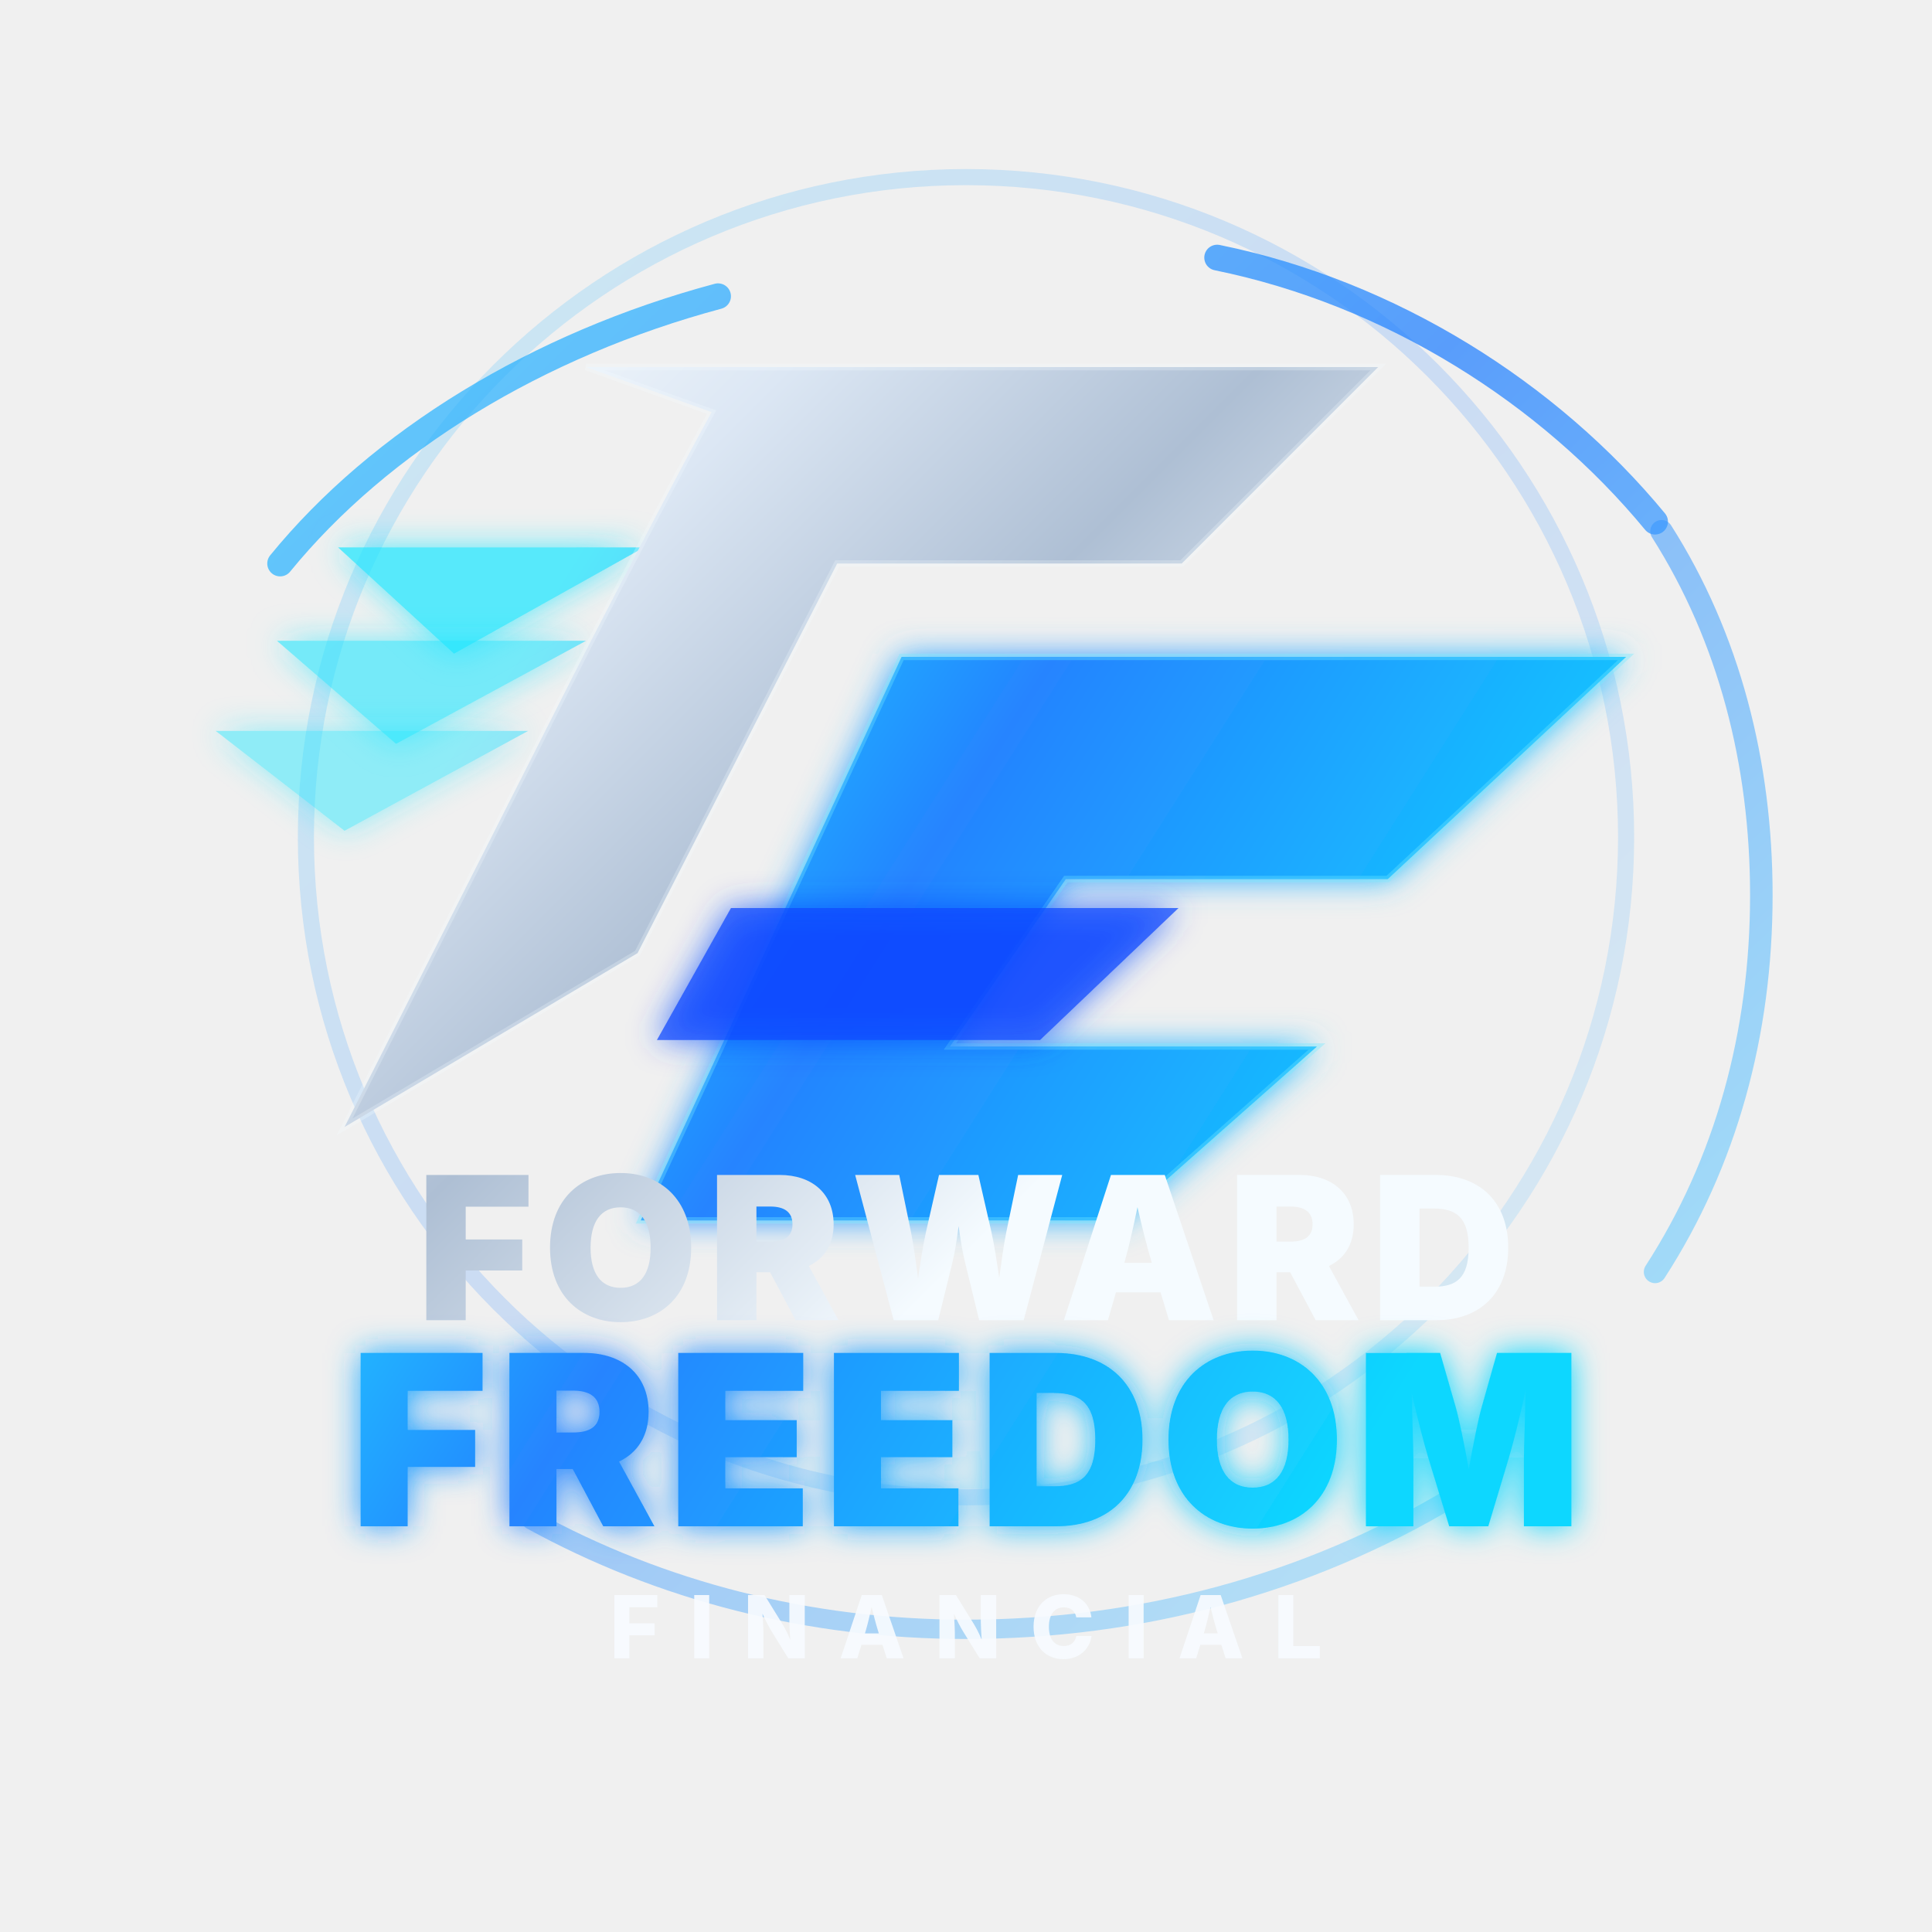
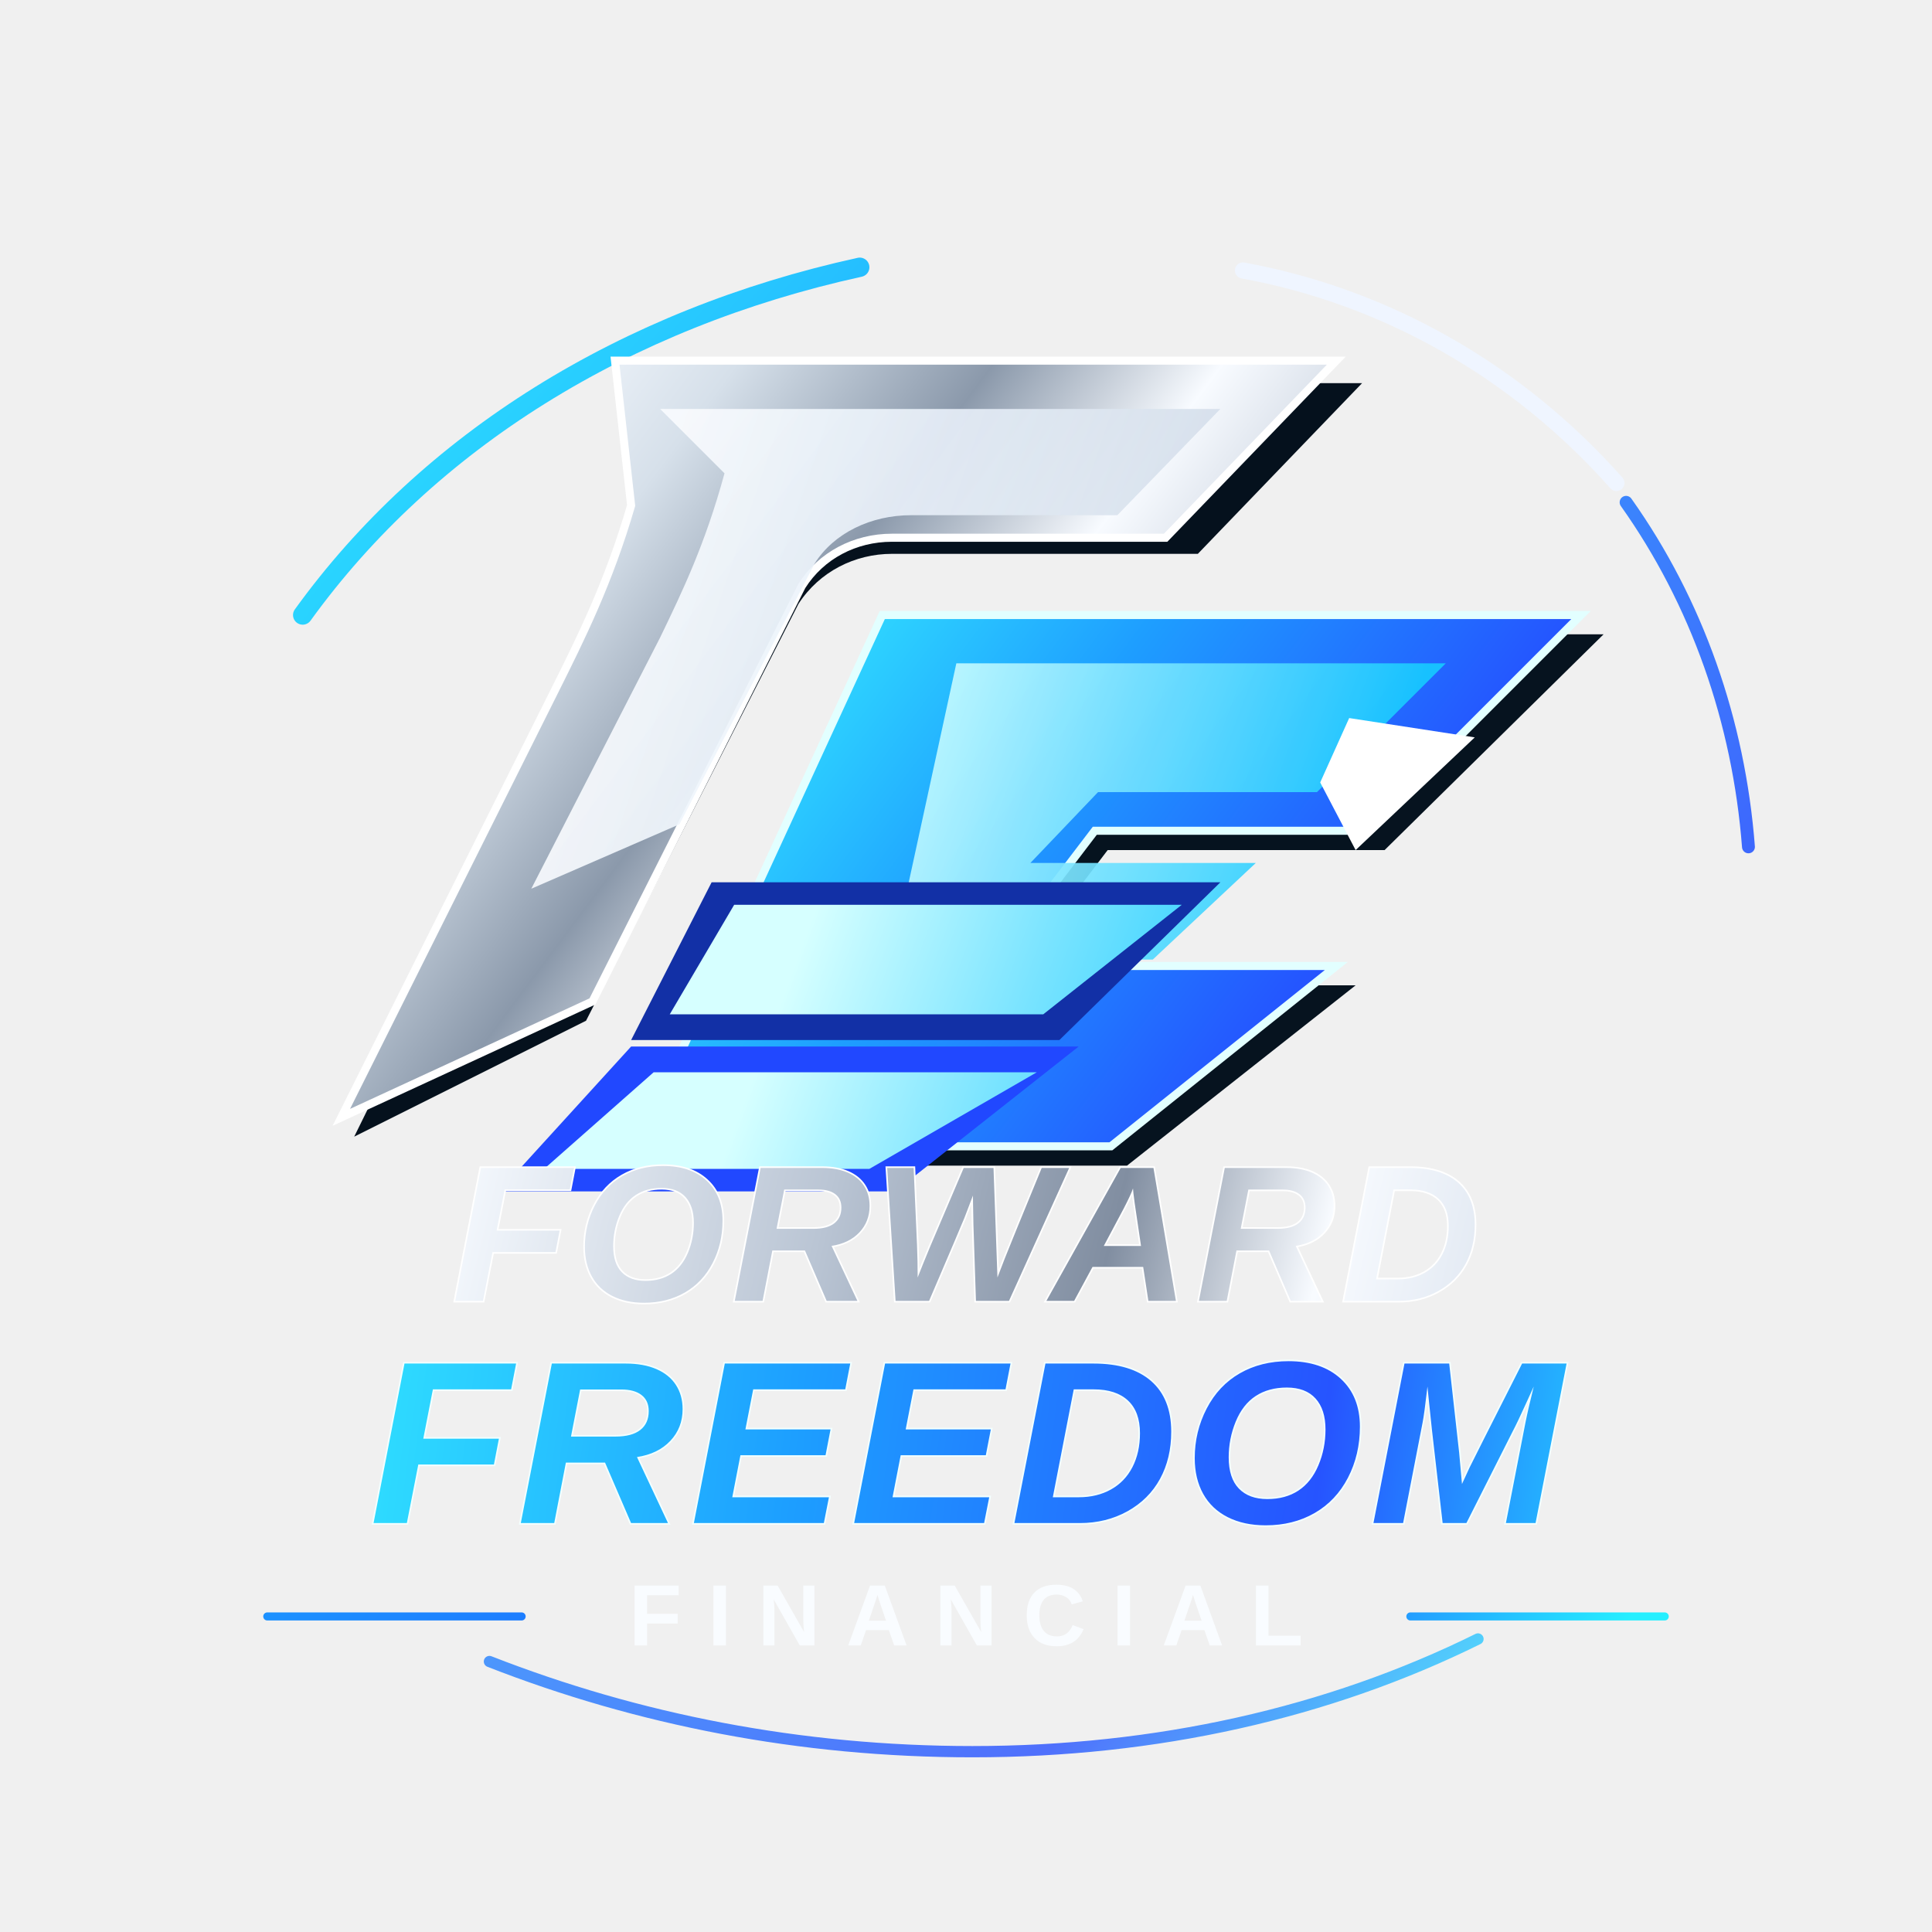
- <svg xmlns="http://www.w3.org/2000/svg" width="1200" height="1200" viewBox="0 0 1200 1200" fill="none">
+ <svg xmlns="http://www.w3.org/2000/svg" width="1200" height="1200" viewBox="0 0 1200 1200" fill="none" shape-rendering="geometricPrecision" text-rendering="geometricPrecision">
  <defs>
-     <linearGradient id="ringGlow" x1="140" y1="130" x2="1060" y2="1070" gradientUnits="userSpaceOnUse">
-       <stop offset="0" stop-color="#26C8FF" />
-       <stop offset="0.45" stop-color="#1F7DFF" />
-       <stop offset="1" stop-color="#7BE7FF" />
+     <linearGradient id="chrome" x1="236" y1="190" x2="804" y2="616" gradientUnits="userSpaceOnUse">
+       <stop offset="0" stop-color="#FFFFFF" />
+       <stop offset="0.12" stop-color="#F6FAFF" />
+       <stop offset="0.28" stop-color="#D6E0EA" />
+       <stop offset="0.46" stop-color="#8B99AB" />
+       <stop offset="0.62" stop-color="#F8FBFF" />
+       <stop offset="0.82" stop-color="#B5C0D0" />
+       <stop offset="1" stop-color="#FFFFFF" />
    </linearGradient>
-     <linearGradient id="steel" x1="280" y1="180" x2="740" y2="640" gradientUnits="userSpaceOnUse">
-       <stop offset="0" stop-color="#FAFDFF" />
-       <stop offset="0.28" stop-color="#DCE7F4" />
-       <stop offset="0.6" stop-color="#AEBFD4" />
-       <stop offset="1" stop-color="#F5FBFF" />
+     <linearGradient id="chrome-cut" x1="366" y1="240" x2="728" y2="362" gradientUnits="userSpaceOnUse">
+       <stop offset="0" stop-color="#FFFFFF" />
+       <stop offset="0.44" stop-color="#ECF3FB" />
+       <stop offset="1" stop-color="#D5DFEB" />
    </linearGradient>
-     <linearGradient id="blueGlow" x1="330" y1="390" x2="930" y2="770" gradientUnits="userSpaceOnUse">
-       <stop offset="0" stop-color="#1CE6FF" />
-       <stop offset="0.4" stop-color="#2584FF" />
-       <stop offset="1" stop-color="#10D7FF" />
+     <linearGradient id="lux-blue" x1="474" y1="356" x2="948" y2="706" gradientUnits="userSpaceOnUse">
+       <stop offset="0" stop-color="#36F0FF" />
+       <stop offset="0.36" stop-color="#1E9EFF" />
+       <stop offset="0.74" stop-color="#2550FF" />
+       <stop offset="1" stop-color="#26E9FF" />
    </linearGradient>
-     <filter id="outerGlow" x="0" y="0" width="1200" height="1200" filterUnits="userSpaceOnUse">
-       <feGaussianBlur stdDeviation="10" result="blur" />
-       <feMerge>
-         <feMergeNode in="blur" />
-         <feMergeNode in="SourceGraphic" />
-       </feMerge>
-     </filter>
+     <linearGradient id="lux-blue-cut" x1="560" y1="420" x2="846" y2="526" gradientUnits="userSpaceOnUse">
+       <stop offset="0" stop-color="#D6FFFF" />
+       <stop offset="0.46" stop-color="#7BE4FF" />
+       <stop offset="1" stop-color="#16C9FF" />
+     </linearGradient>
+     <linearGradient id="ring-blue" x1="164" y1="194" x2="1038" y2="966" gradientUnits="userSpaceOnUse">
+       <stop offset="0" stop-color="#2EEBFF" />
+       <stop offset="0.46" stop-color="#1C90FF" />
+       <stop offset="0.82" stop-color="#214BFF" />
+       <stop offset="1" stop-color="#26EFFF" />
+     </linearGradient>
+     <linearGradient id="text-silver" x1="132" y1="730" x2="918" y2="920" gradientUnits="userSpaceOnUse">
+       <stop offset="0" stop-color="#FFFFFF" />
+       <stop offset="0.18" stop-color="#F5F9FE" />
+       <stop offset="0.46" stop-color="#BAC5D4" />
+       <stop offset="0.68" stop-color="#818EA1" />
+       <stop offset="0.84" stop-color="#F8FBFF" />
+       <stop offset="1" stop-color="#DCE4EF" />
+     </linearGradient>
+     <linearGradient id="text-blue" x1="150" y1="848" x2="1050" y2="964" gradientUnits="userSpaceOnUse">
+       <stop offset="0" stop-color="#34F0FF" />
+       <stop offset="0.38" stop-color="#1D9FFF" />
+       <stop offset="0.74" stop-color="#2654FF" />
+       <stop offset="1" stop-color="#23EEFF" />
+     </linearGradient>
  </defs>
-   <circle cx="600" cy="520" r="410" stroke="url(#ringGlow)" stroke-width="10" opacity="0.18" />
-   <path d="M174 350C236 274 334 214 446 184" stroke="url(#ringGlow)" stroke-width="16" stroke-linecap="round" opacity="0.7" />
-   <path d="M756 160C864 182 962 244 1028 324" stroke="url(#ringGlow)" stroke-width="16" stroke-linecap="round" opacity="0.72" />
-   <path d="M1032 330C1074 396 1094 474 1094 556C1094 642 1072 722 1028 790" stroke="url(#ringGlow)" stroke-width="14" stroke-linecap="round" opacity="0.54" />
-   <path d="M902 930C812 984 708 1012 600 1012C502 1012 410 988 330 944" stroke="url(#ringGlow)" stroke-width="12" stroke-linecap="round" opacity="0.42" />
-   <path d="M210 340H400L282 406L210 340Z" fill="url(#blueGlow)" filter="url(#outerGlow)" opacity="0.72" />
-   <path d="M172 398H364L246 462L172 398Z" fill="url(#blueGlow)" filter="url(#outerGlow)" opacity="0.58" />
-   <path d="M134 454H328L214 516L134 454Z" fill="url(#blueGlow)" filter="url(#outerGlow)" opacity="0.46" />
-   <path d="M364 228H856L734 350H520L396 592L214 700L364 404C394 346 420 296 442 256L364 228Z" fill="url(#steel)" stroke="#F4FAFF" stroke-opacity="0.26" stroke-width="4" />
-   <path d="M560 408H1010L862 546L662 546L590 650H818L696 758H398L560 408Z" fill="url(#blueGlow)" stroke="#6EE8FF" stroke-opacity="0.35" stroke-width="4" filter="url(#outerGlow)" />
-   <path d="M454 564H732L646 646H408L454 564Z" fill="#1549FF" fill-opacity="0.72" filter="url(#outerGlow)" />
-   <text x="600" y="820" text-anchor="middle" font-family="Inter, Arial, sans-serif" font-size="124" font-weight="900" letter-spacing="6" fill="url(#steel)">
-     FORWARD
-   </text>
-   <text x="600" y="948" text-anchor="middle" font-family="Inter, Arial, sans-serif" font-size="148" font-weight="900" letter-spacing="6" fill="url(#blueGlow)" filter="url(#outerGlow)">
-     FREEDOM
-   </text>
-   <text x="600" y="1030" text-anchor="middle" font-family="Inter, Arial, sans-serif" font-size="54" font-weight="800" letter-spacing="18" fill="#F7FBFF" opacity="0.92">
-     FINANCIAL
-   </text>
+   <path d="M188 382C266 274 388 198 534 166" stroke="url(#ring-blue)" stroke-width="12" stroke-linecap="round" />
+   <path d="M772 168C860 184 942 230 1004 300" stroke="#EFF5FF" stroke-width="10" stroke-linecap="round" />
+   <path d="M1010 312C1054 374 1080 448 1086 526" stroke="url(#ring-blue)" stroke-width="8" stroke-linecap="round" opacity="0.86" />
+   <path d="M304 1032C396 1068 497 1088 604 1088C718 1088 825 1064 918 1018" stroke="url(#ring-blue)" stroke-width="7" stroke-linecap="round" opacity="0.78" />
+   <path d="M394 238H846L744 344H554C531 344 509 355 496 375L364 634L220 706L352 438C369 404 387 370 402 326L394 238Z" fill="#05111D" />
+   <path d="M382 224H830L724 334H554C531 334 510 345 498 364L368 622L212 694L344 430C361 396 378 362 392 314L382 224Z" fill="url(#chrome)" stroke="#FFFFFF" stroke-width="5" stroke-linejoin="miter" />
+   <path d="M410 254H758L694 320H566C541 320 518 331 506 350L422 512L330 552L410 396C424 367 438 338 450 294L410 254Z" fill="url(#chrome-cut)" opacity="0.92" />
+   <path d="M560 394H996L860 528H688L624 612H842L700 724H410L560 394Z" fill="#06131F" />
+   <path d="M548 382H982L848 516H680L616 600H830L690 712H396L548 382Z" fill="url(#lux-blue)" stroke="#E2FFFF" stroke-width="5" stroke-linejoin="miter" />
+   <path d="M594 412H898L818 492H682L640 536H780L716 596H554L594 412Z" fill="url(#lux-blue-cut)" opacity="0.92" />
+   <path d="M442 548H758L658 646H392L442 548Z" fill="#1230A6" />
+   <path d="M456 562H734L648 630H416L456 562Z" fill="url(#lux-blue-cut)" />
+   <path d="M392 650H670L556 740H310L392 650Z" fill="#2148FF" />
+   <path d="M406 666H644L540 726H338L406 666Z" fill="url(#lux-blue-cut)" />
+   <path d="M838 446L916 458L842 528L820 486L838 446Z" fill="#FFFFFF" />
+   <g transform="translate(0 10)">
+     <text x="600" y="798" text-anchor="middle" font-family="Arial Black, Arial, sans-serif" font-size="120" font-weight="900" font-style="italic" letter-spacing="3.5" fill="url(#text-silver)" stroke="#FFFFFF" stroke-width="2" paint-order="stroke fill">
+       FORWARD
+     </text>
+     <text x="600" y="936" text-anchor="middle" font-family="Arial Black, Arial, sans-serif" font-size="144" font-weight="900" font-style="italic" letter-spacing="3.5" fill="url(#text-blue)" stroke="#F2FFFF" stroke-width="2" paint-order="stroke fill">
+       FREEDOM
+     </text>
+     <path d="M166 994H324" stroke="url(#ring-blue)" stroke-width="5" stroke-linecap="round" />
+     <path d="M876 994H1034" stroke="url(#ring-blue)" stroke-width="5" stroke-linecap="round" />
+     <text x="600" y="1012" text-anchor="middle" font-family="Arial, sans-serif" font-size="54" font-weight="800" letter-spacing="16" fill="#F9FCFF">
+       FINANCIAL
+     </text>
+   </g>
</svg>
